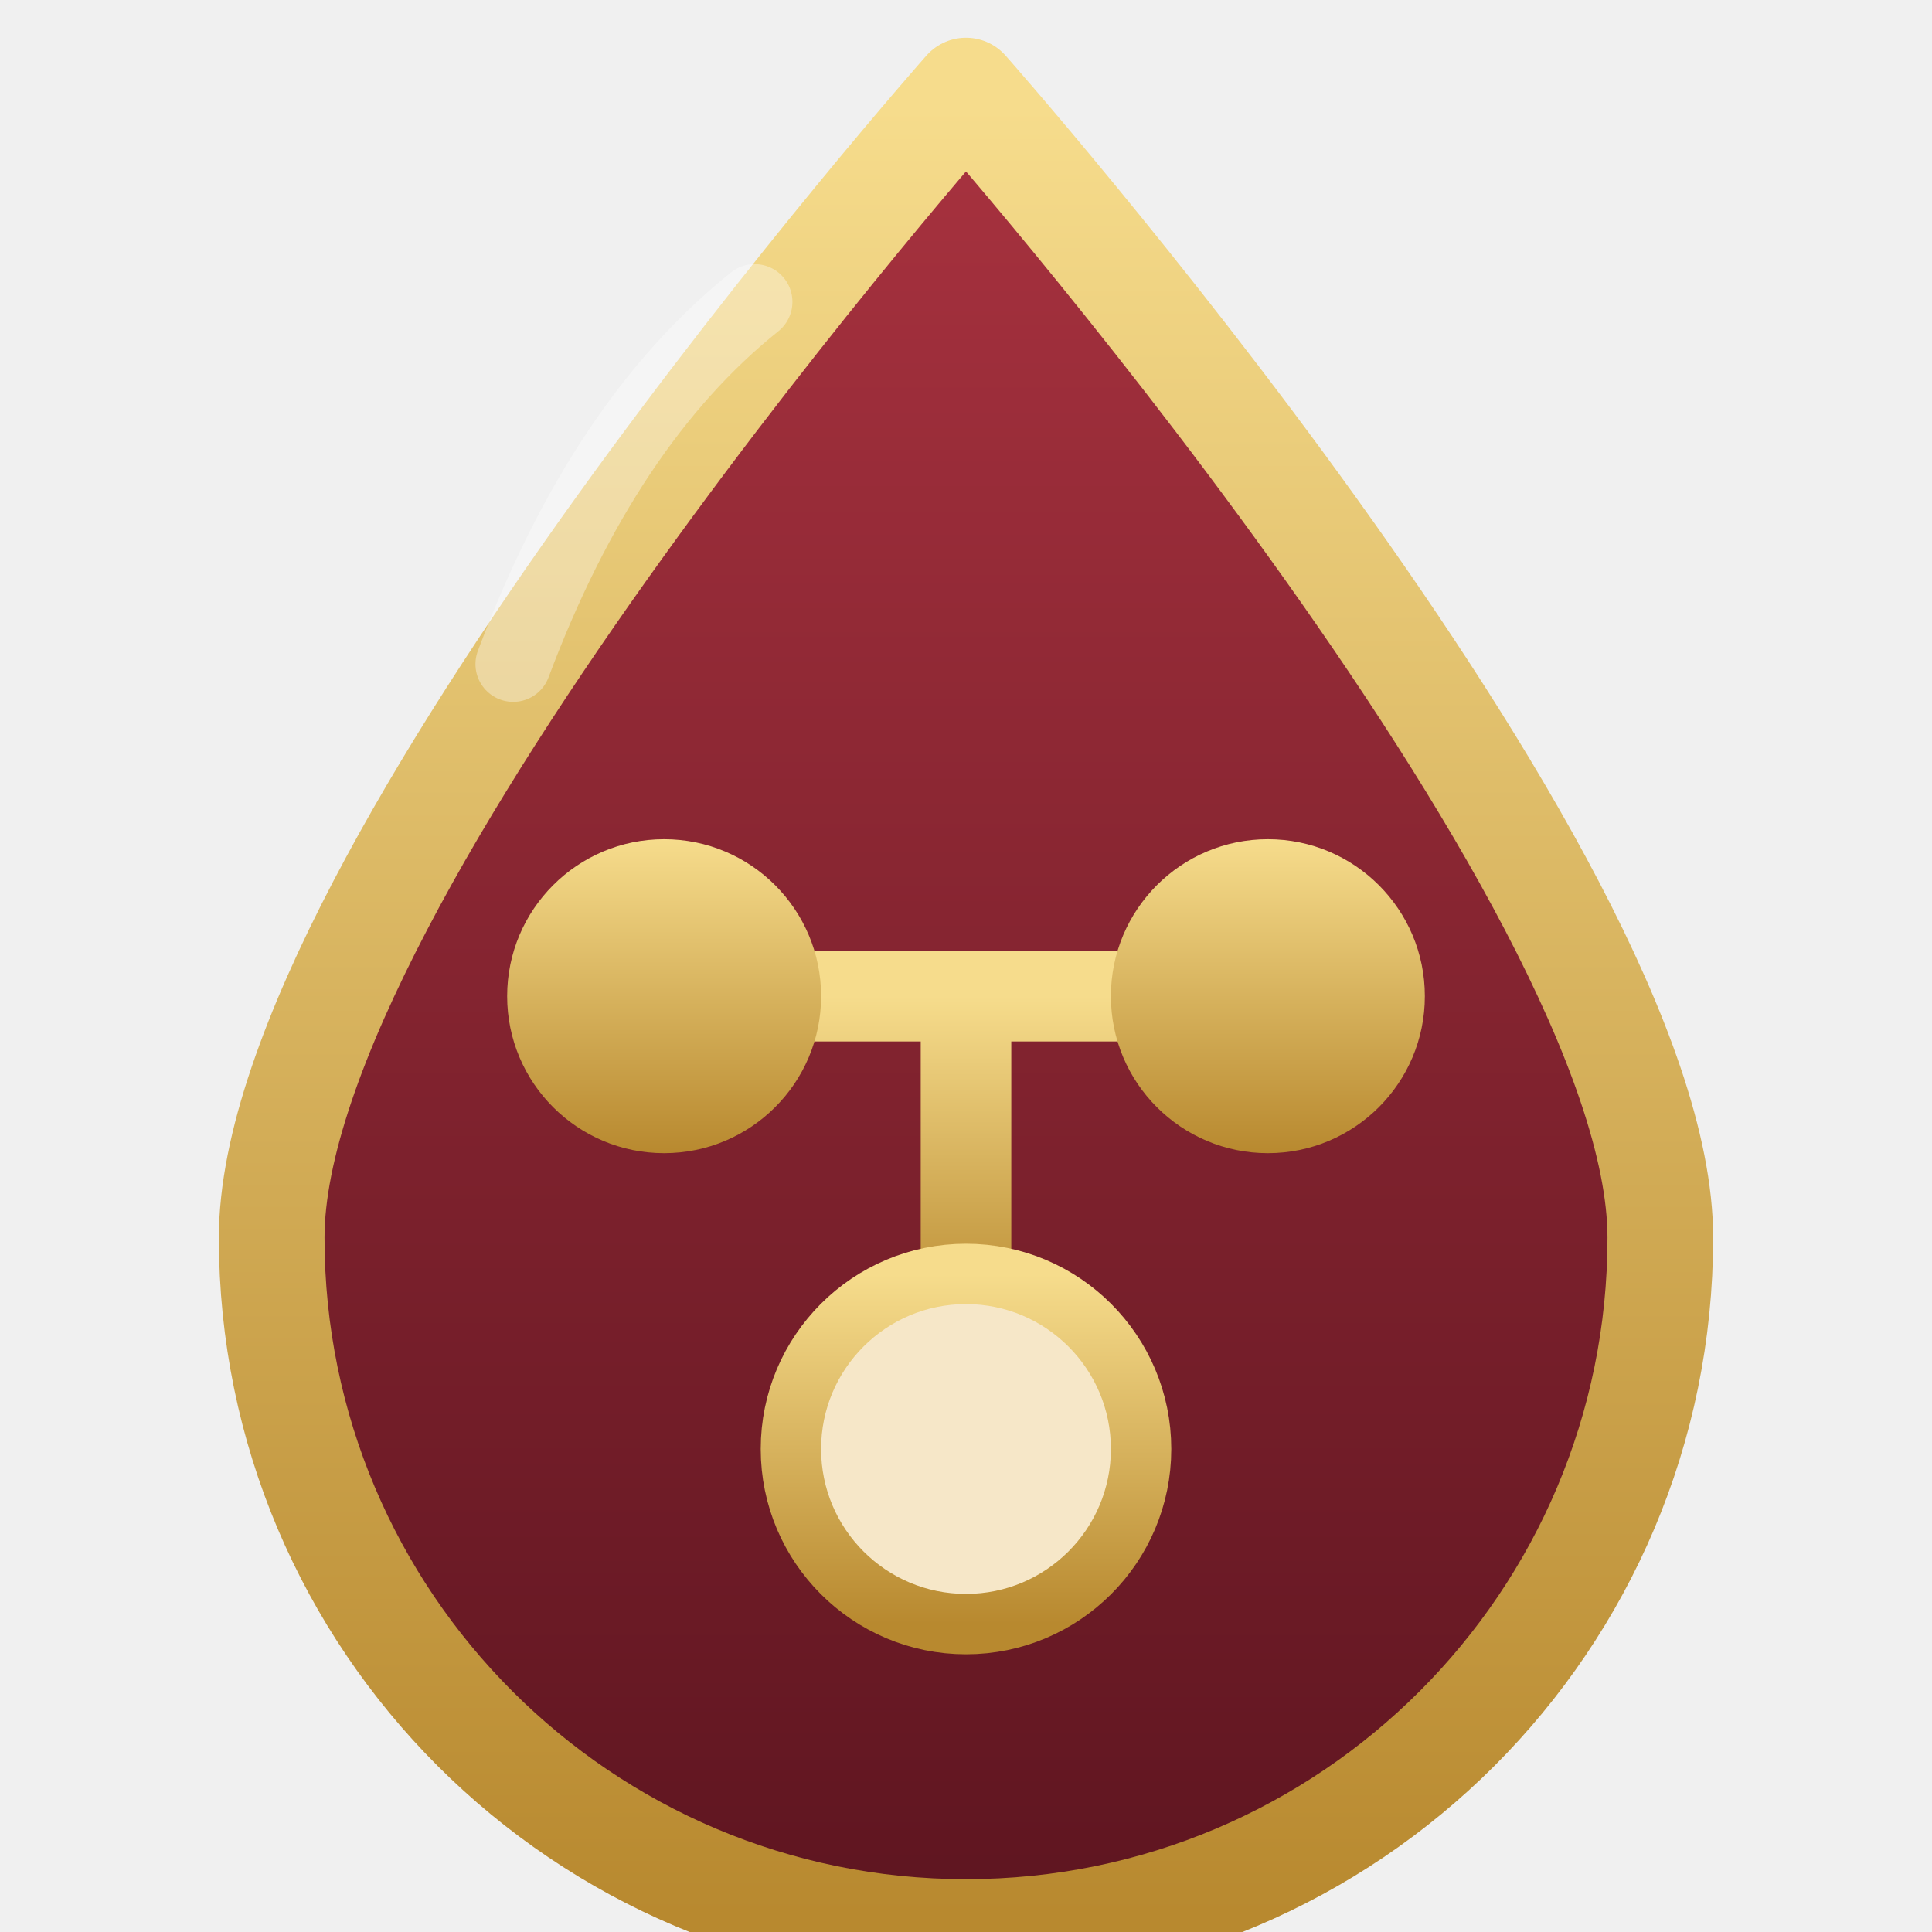
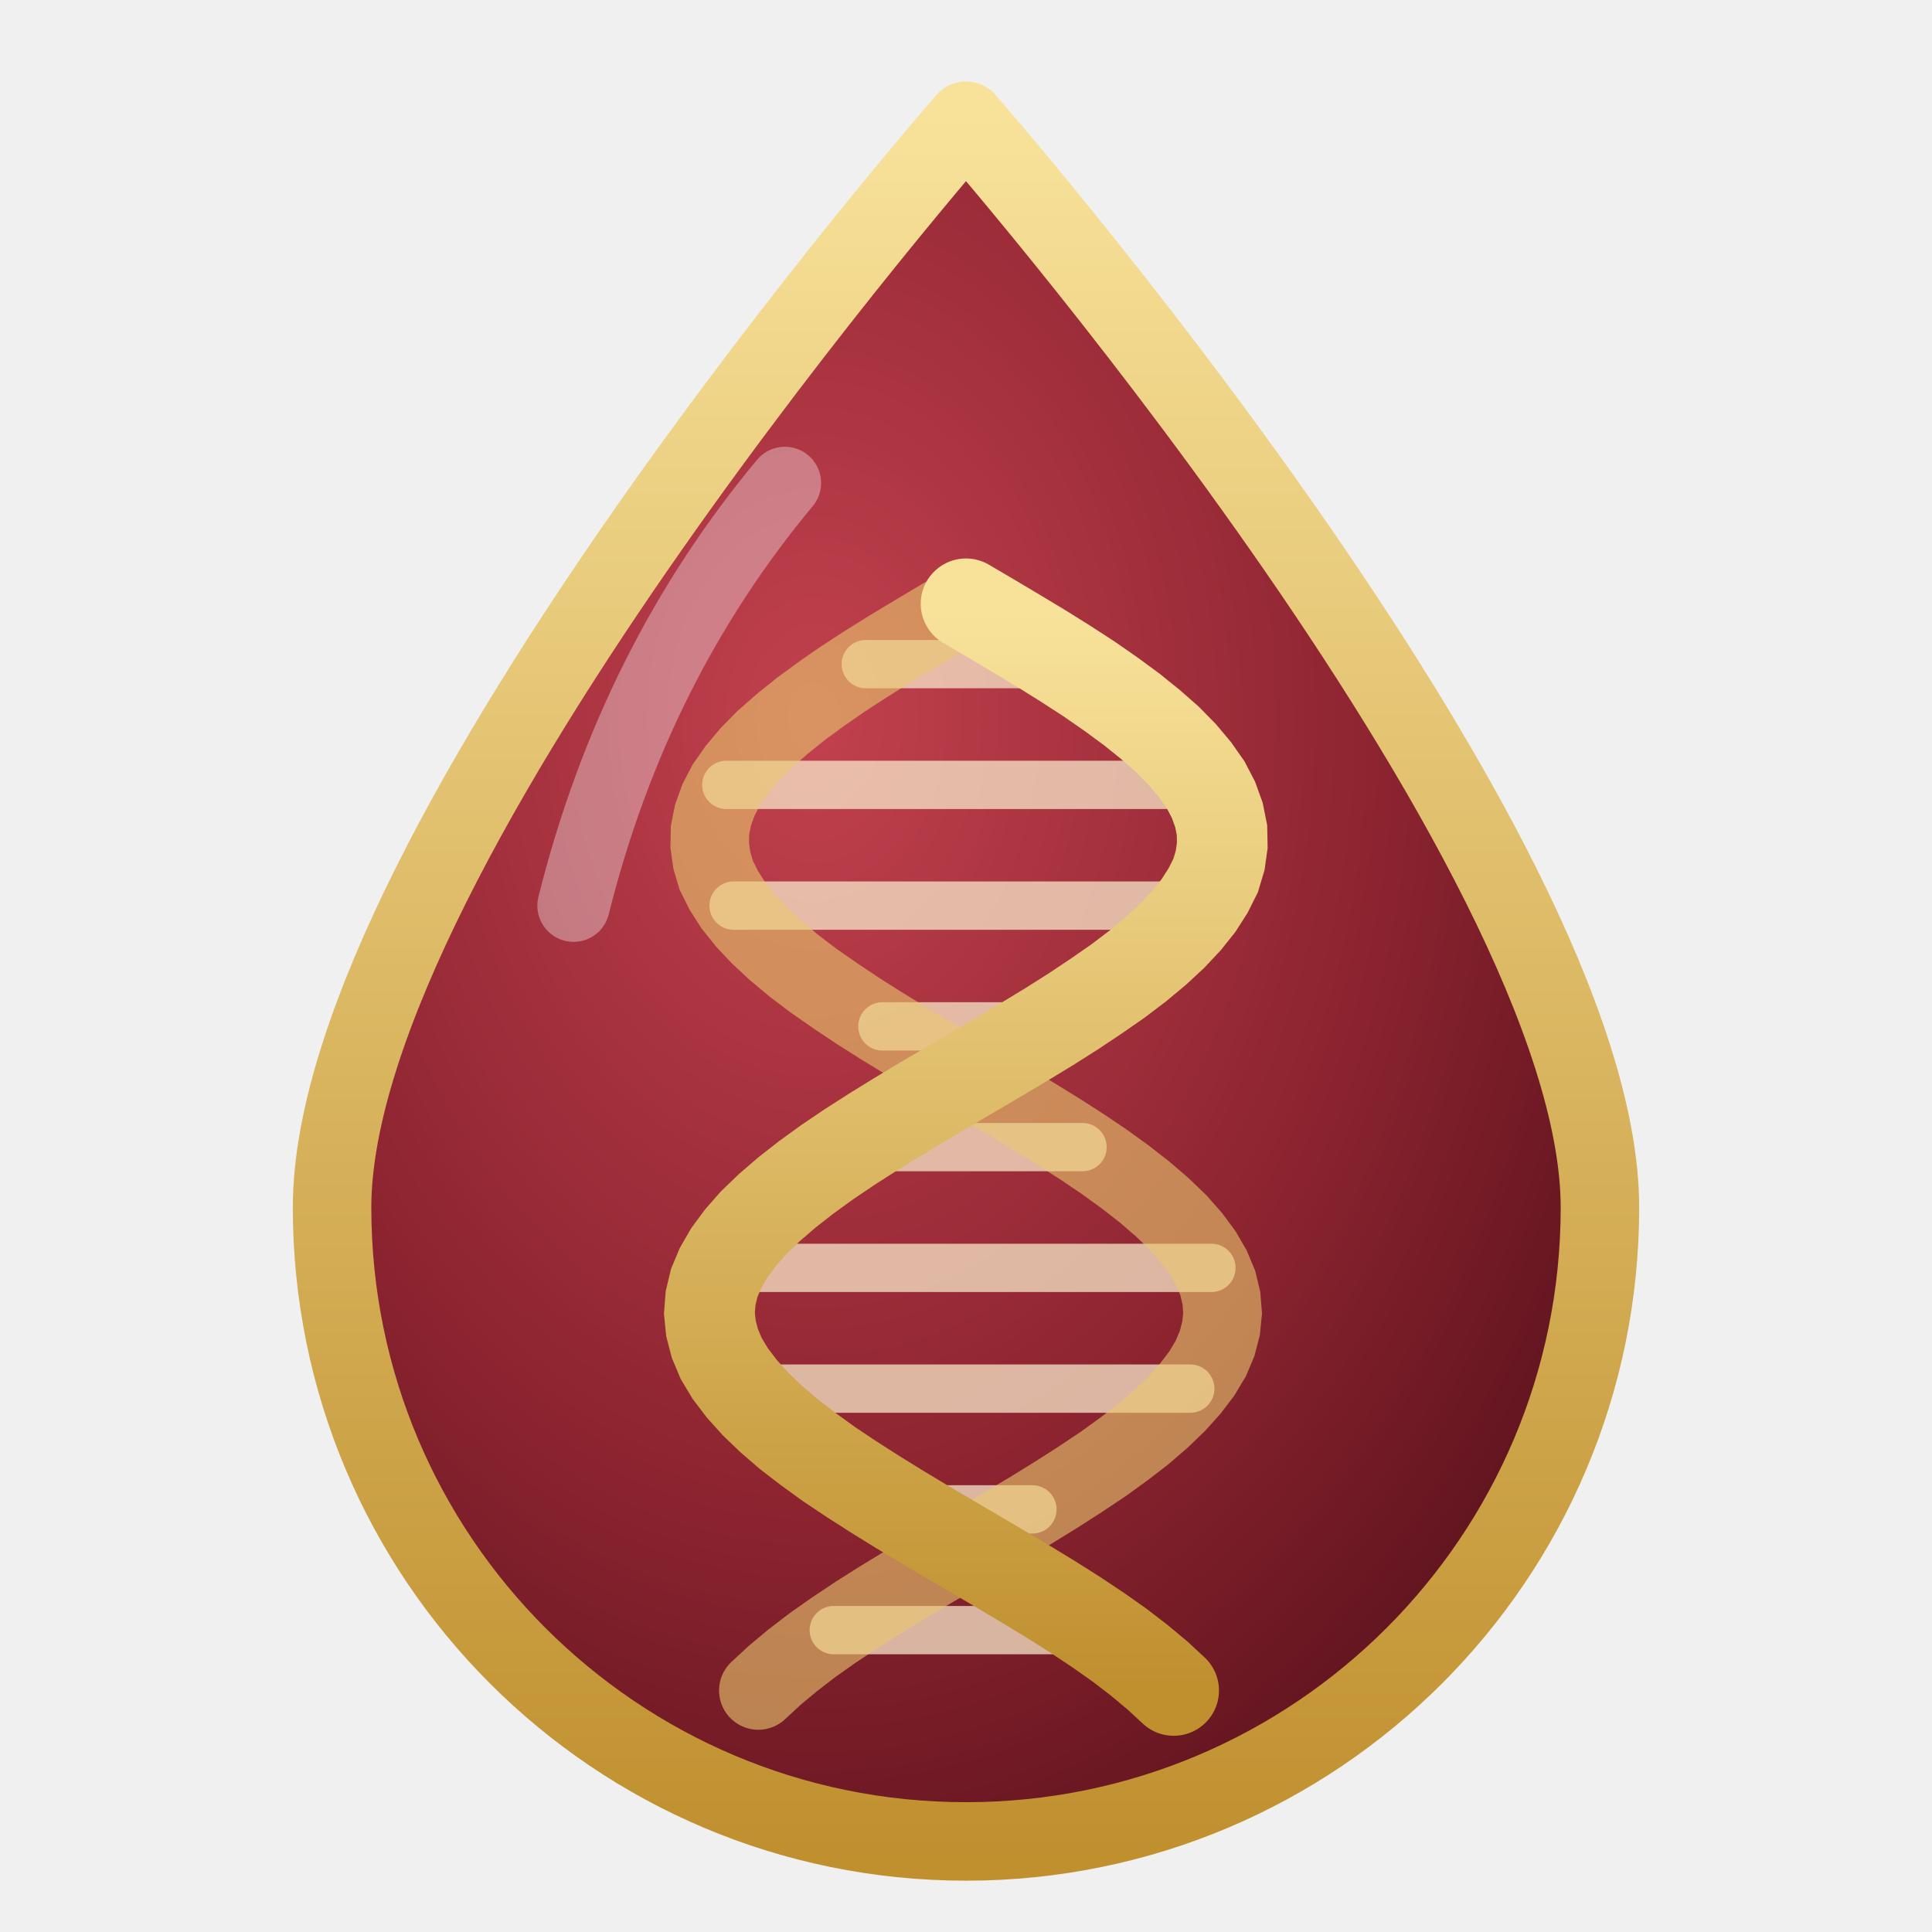
<svg xmlns="http://www.w3.org/2000/svg" viewBox="0 0 64 64">
  <defs>
-     <linearGradient id="gold" x1="0" y1="0" x2="0" y2="1">
-       <stop offset="0" stop-color="#f6dc8c" />
-       <stop offset="1" stop-color="#b8892f" />
+     <linearGradient id="bl-gold" x1="0" y1="0" x2="0" y2="1">
+       <stop offset="0" stop-color="#f8e29a" />
+       <stop offset="1" stop-color="#c0902f" />
    </linearGradient>
-     <linearGradient id="blood" x1="0" y1="0" x2="0" y2="1">
-       <stop offset="0" stop-color="#a8323f" />
-       <stop offset="1" stop-color="#5e1520" />
-     </linearGradient>
+     <radialGradient id="bl-blood" cx="0.38" cy="0.35" r="0.75">
+       <stop offset="0" stop-color="#c2414e" />
+       <stop offset="0.6" stop-color="#8c2430" />
+       <stop offset="1" stop-color="#5a121c" />
+     </radialGradient>
+     <clipPath id="bl-drop">
+       <path d="M32 6 C32 6 12.5 28.5 12.5 40 A19.5 19.5 0 0 0 51.5 40 C51.5 28.5 32 6 32 6 Z" />
+     </clipPath>
  </defs>
-   <path d="M32 3 C32 3 9 29 9 41 A23 23 0 0 0 55 41 C55 29 32 3 32 3 Z" fill="url(#blood)" stroke="url(#gold)" stroke-width="3.5" stroke-linejoin="round" />
-   <path d="M22 33 H42 M32 33 V44" stroke="url(#gold)" stroke-width="3" stroke-linecap="round" fill="none" />
-   <circle cx="22" cy="33" r="5.2" fill="url(#gold)" />
-   <circle cx="42" cy="33" r="5.2" fill="url(#gold)" />
-   <circle cx="32" cy="48" r="5.8" fill="#f6e7c8" stroke="url(#gold)" stroke-width="2" />
-   <path d="M17 22 Q20 14 25 10" stroke="#ffffff" stroke-opacity=".35" stroke-width="2.5" fill="none" stroke-linecap="round" />
+   <path d="M32 4 C32 4 11 28 11 40 A21 21 0 0 0 53 40 C53 28 32 4 32 4 Z" fill="url(#bl-blood)" stroke="url(#bl-gold)" stroke-width="2.6" stroke-linejoin="round" />
+   <g clip-path="url(#bl-drop)" fill="none" stroke-linecap="round">
+     <g stroke="#f6e7c8" stroke-opacity=".75" stroke-width="1.6">
+       <path d="M35.32,22.00 H28.68" />
+       <path d="M39.94,26.00 H24.06" />
+       <path d="M39.70,30.00 H24.30" />
+       <path d="M34.77,34.00 H29.23" />
+       <path d="M28.14,38.00 H35.86" />
+       <path d="M23.87,42.00 H40.13" />
+       <path d="M24.57,46.00 H39.43" />
+       <path d="M29.80,50.00 H34.20" />
+       <path d="M36.38,54.00 H27.62" />
+     </g>
+     <path d="M32.00,20.00 L31.15,20.50 L30.31,21.00 L29.48,21.50 L28.68,22.00 L27.91,22.50 L27.19,23.00 L26.51,23.50 L25.89,24.00 L25.32,24.50 L24.83,25.00 L24.41,25.50 L24.06,26.00 L23.80,26.50 L23.62,27.00 L23.52,27.50 L23.51,28.00 L23.58,28.50 L23.73,29.00 L23.98,29.50 L24.30,30.00 L24.70,30.50 L25.17,31.00 L25.71,31.50 L26.31,32.00 L26.97,32.50 L27.69,33.00 L28.44,33.50 L29.23,34.00 L30.05,34.50 L30.89,35.00 L31.74,35.50 L32.59,36.00 L33.44,36.50 L34.27,37.00 L35.08,37.50 L35.86,38.00 L36.60,38.50 L37.29,39.00 L37.93,39.50 L38.51,40.00 L39.03,40.50 L39.47,41.00 L39.84,41.50 L40.13,42.00 L40.34,42.50 L40.46,43.00 L40.50,43.50 L40.45,44.00 L40.32,44.50 L40.11,45.00 L39.81,45.50 L39.43,46.00 L38.98,46.50 L38.46,47.00 L37.88,47.50 L37.23,48.00 L36.54,48.50 L35.79,49.00 L35.01,49.50 L34.20,50.00 L33.37,50.50 L32.52,51.00 L31.67,51.50 L30.82,52.00 L29.98,52.50 L29.16,53.00 L28.37,53.50 L27.62,54.00 L26.91,54.50 L26.26,55.00 L25.66,55.50 L25.12,56.00" stroke="#e9c86f" stroke-opacity=".6" stroke-width="2.6" />
+     <path d="M32.00,20.00 L32.85,20.50 L33.69,21.00 L34.52,21.50 L35.32,22.00 L36.09,22.50 L36.81,23.00 L37.49,23.50 L38.11,24.00 L38.68,24.50 L39.17,25.00 L39.59,25.50 L39.94,26.00 L40.20,26.50 L40.38,27.00 L40.48,27.50 L40.49,28.00 L40.42,28.50 L40.27,29.00 L40.02,29.50 L39.70,30.00 L39.30,30.50 L38.83,31.00 L38.29,31.50 L37.69,32.00 L37.03,32.50 L36.31,33.00 L35.56,33.50 L34.77,34.00 L33.95,34.50 L33.11,35.00 L32.26,35.50 L31.41,36.00 L30.56,36.50 L29.73,37.00 L28.92,37.50 L28.14,38.00 L27.40,38.50 L26.71,39.00 L26.07,39.50 L25.49,40.00 L24.97,40.50 L24.53,41.00 L24.16,41.50 L23.87,42.00 L23.66,42.50 L23.54,43.00 L23.50,43.50 L23.55,44.00 L23.68,44.50 L23.89,45.00 L24.19,45.50 L24.57,46.00 L25.02,46.50 L25.54,47.00 L26.12,47.50 L26.77,48.00 L27.46,48.50 L28.21,49.00 L28.99,49.50 L29.80,50.00 L30.63,50.50 L31.48,51.00 L32.33,51.50 L33.18,52.00 L34.02,52.50 L34.84,53.00 L35.63,53.50 L36.38,54.00 L37.09,54.50 L37.74,55.00 L38.34,55.50 L38.88,56.00" stroke="url(#bl-gold)" stroke-width="3" />
+   </g>
+   <path d="M19 30 Q21 22 26 16" stroke="#ffffff" stroke-opacity=".35" stroke-width="2.4" fill="none" stroke-linecap="round" />
</svg>
